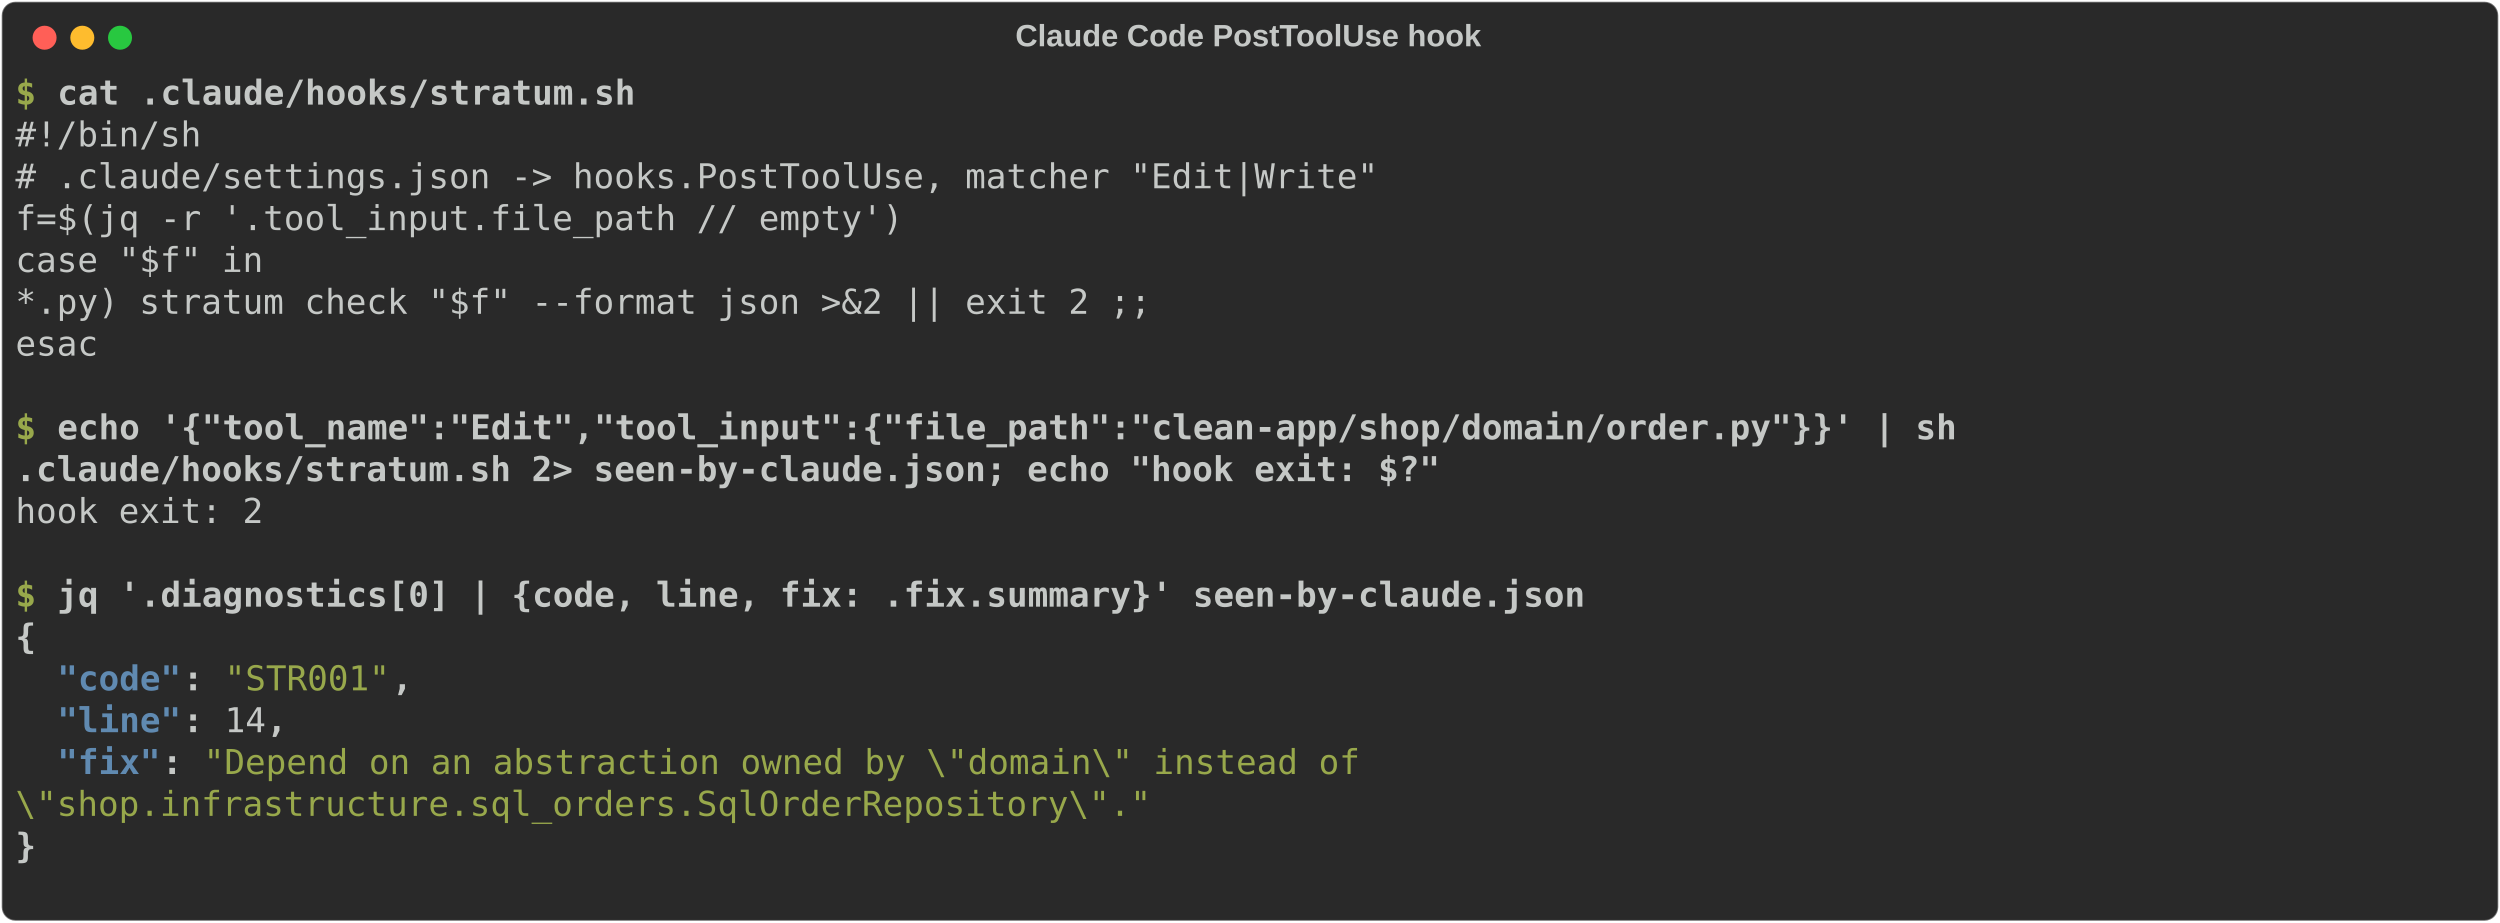
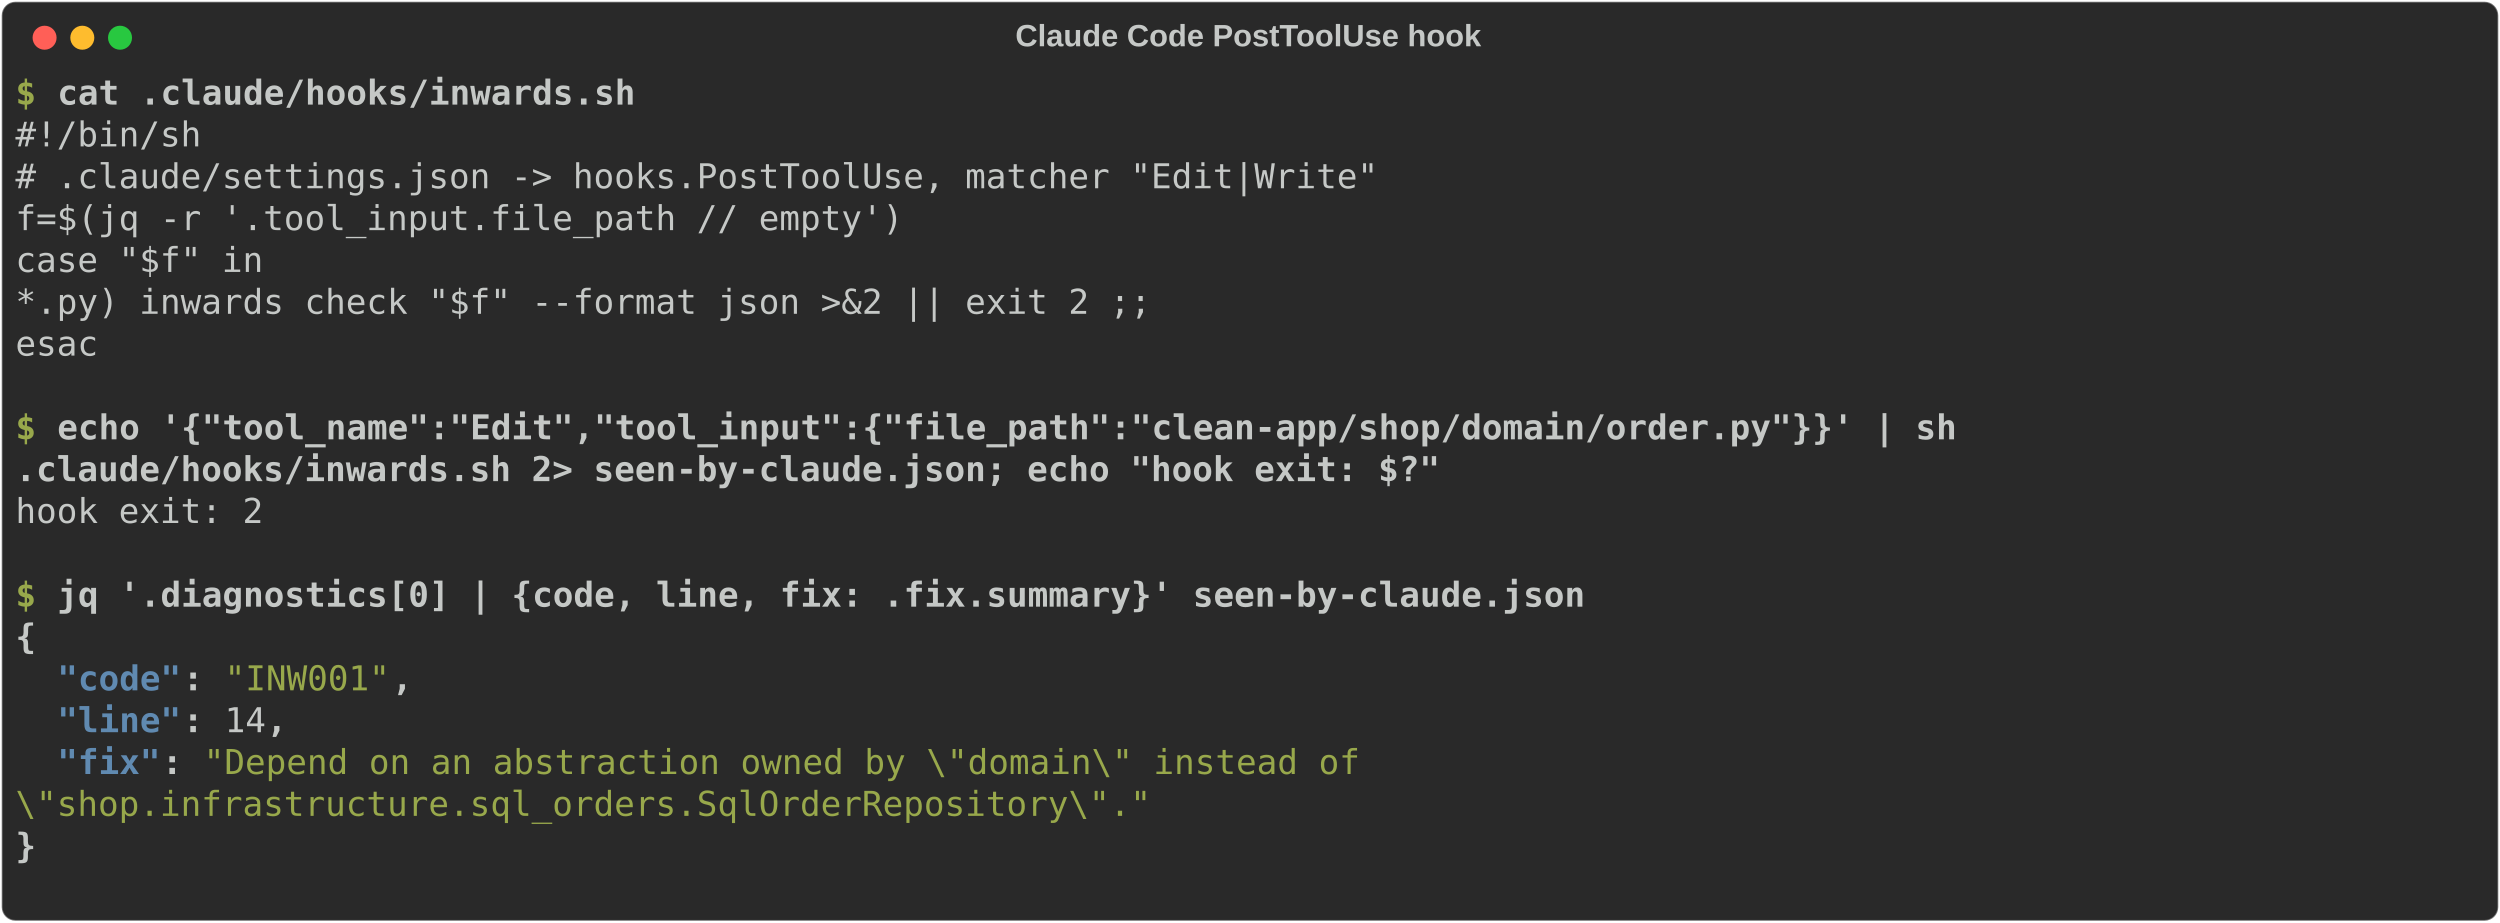
<svg xmlns="http://www.w3.org/2000/svg" width="1458" height="538" class="rich-terminal" viewBox="0 0 1458 538.0">
  <style>

    @font-face {
        font-family: "Fira Code";
        src: local("FiraCode-Regular");
        font-style: normal;
        font-weight: 400;
    }
    @font-face {
        font-family: "Fira Code";
        src: local("FiraCode-Bold");
        font-style: bold;
        font-weight: 700;
    }

-     .terminal-201145496-matrix {
+     .terminal-2380741701-matrix {
        font-family: Fira Code, monospace;
        font-size: 20px;
        line-height: 24.4px;
        font-variant-east-asian: full-width;
    }

-     .terminal-201145496-title {
+     .terminal-2380741701-title {
        font-size: 18px;
        font-weight: bold;
        font-family: arial;
    }

-     .terminal-201145496-r1 { fill: #98a84b;font-weight: bold }
- .terminal-201145496-r2 { fill: #c5c8c6;font-weight: bold }
- .terminal-201145496-r3 { fill: #c5c8c6 }
- .terminal-201145496-r4 { fill: #608ab1;font-weight: bold }
- .terminal-201145496-r5 { fill: #98a84b }
+     .terminal-2380741701-r1 { fill: #98a84b;font-weight: bold }
+ .terminal-2380741701-r2 { fill: #c5c8c6;font-weight: bold }
+ .terminal-2380741701-r3 { fill: #c5c8c6 }
+ .terminal-2380741701-r4 { fill: #608ab1;font-weight: bold }
+ .terminal-2380741701-r5 { fill: #98a84b }
    </style>
  <defs>
-     <clipPath id="terminal-201145496-clip-terminal">
+     <clipPath id="terminal-2380741701-clip-terminal">
      <rect x="0" y="0" width="1438.6" height="487.0" />
    </clipPath>
-     <clipPath id="terminal-201145496-line-0">
+     <clipPath id="terminal-2380741701-line-0">
      <rect x="0" y="1.5" width="1439.6" height="24.65" />
    </clipPath>
-     <clipPath id="terminal-201145496-line-1">
+     <clipPath id="terminal-2380741701-line-1">
      <rect x="0" y="25.9" width="1439.6" height="24.65" />
    </clipPath>
-     <clipPath id="terminal-201145496-line-2">
+     <clipPath id="terminal-2380741701-line-2">
      <rect x="0" y="50.3" width="1439.6" height="24.65" />
    </clipPath>
-     <clipPath id="terminal-201145496-line-3">
+     <clipPath id="terminal-2380741701-line-3">
      <rect x="0" y="74.7" width="1439.6" height="24.65" />
    </clipPath>
-     <clipPath id="terminal-201145496-line-4">
+     <clipPath id="terminal-2380741701-line-4">
      <rect x="0" y="99.1" width="1439.6" height="24.65" />
    </clipPath>
-     <clipPath id="terminal-201145496-line-5">
+     <clipPath id="terminal-2380741701-line-5">
      <rect x="0" y="123.5" width="1439.6" height="24.65" />
    </clipPath>
-     <clipPath id="terminal-201145496-line-6">
+     <clipPath id="terminal-2380741701-line-6">
      <rect x="0" y="147.9" width="1439.6" height="24.65" />
    </clipPath>
-     <clipPath id="terminal-201145496-line-7">
+     <clipPath id="terminal-2380741701-line-7">
      <rect x="0" y="172.3" width="1439.6" height="24.65" />
    </clipPath>
-     <clipPath id="terminal-201145496-line-8">
+     <clipPath id="terminal-2380741701-line-8">
      <rect x="0" y="196.7" width="1439.6" height="24.65" />
    </clipPath>
-     <clipPath id="terminal-201145496-line-9">
+     <clipPath id="terminal-2380741701-line-9">
      <rect x="0" y="221.1" width="1439.6" height="24.65" />
    </clipPath>
-     <clipPath id="terminal-201145496-line-10">
+     <clipPath id="terminal-2380741701-line-10">
      <rect x="0" y="245.5" width="1439.6" height="24.65" />
    </clipPath>
-     <clipPath id="terminal-201145496-line-11">
+     <clipPath id="terminal-2380741701-line-11">
      <rect x="0" y="269.9" width="1439.6" height="24.65" />
    </clipPath>
-     <clipPath id="terminal-201145496-line-12">
+     <clipPath id="terminal-2380741701-line-12">
      <rect x="0" y="294.3" width="1439.6" height="24.65" />
    </clipPath>
-     <clipPath id="terminal-201145496-line-13">
+     <clipPath id="terminal-2380741701-line-13">
      <rect x="0" y="318.7" width="1439.6" height="24.65" />
    </clipPath>
-     <clipPath id="terminal-201145496-line-14">
+     <clipPath id="terminal-2380741701-line-14">
      <rect x="0" y="343.1" width="1439.6" height="24.65" />
    </clipPath>
-     <clipPath id="terminal-201145496-line-15">
+     <clipPath id="terminal-2380741701-line-15">
      <rect x="0" y="367.5" width="1439.6" height="24.65" />
    </clipPath>
-     <clipPath id="terminal-201145496-line-16">
+     <clipPath id="terminal-2380741701-line-16">
      <rect x="0" y="391.9" width="1439.6" height="24.65" />
    </clipPath>
-     <clipPath id="terminal-201145496-line-17">
+     <clipPath id="terminal-2380741701-line-17">
      <rect x="0" y="416.3" width="1439.6" height="24.65" />
    </clipPath>
-     <clipPath id="terminal-201145496-line-18">
+     <clipPath id="terminal-2380741701-line-18">
      <rect x="0" y="440.7" width="1439.6" height="24.65" />
    </clipPath>
  </defs>
  <rect fill="#292929" stroke="rgba(255,255,255,0.35)" stroke-width="1" x="1" y="1" width="1456" height="536" rx="8" />
-   <text class="terminal-201145496-title" fill="#c5c8c6" text-anchor="middle" x="728" y="27">Claude Code PostToolUse hook</text>
+   <text class="terminal-2380741701-title" fill="#c5c8c6" text-anchor="middle" x="728" y="27">Claude Code PostToolUse hook</text>
  <g transform="translate(26,22)">
    <circle cx="0" cy="0" r="7" fill="#ff5f57" />
    <circle cx="22" cy="0" r="7" fill="#febc2e" />
    <circle cx="44" cy="0" r="7" fill="#28c840" />
  </g>
-   <g transform="translate(9, 41)" clip-path="url(#terminal-201145496-clip-terminal)">
-     <g class="terminal-201145496-matrix">
-       <text class="terminal-201145496-r1" x="0" y="20" textLength="24.4" clip-path="url(#terminal-201145496-line-0)">$ </text>
-       <text class="terminal-201145496-r2" x="24.4" y="20" textLength="341.6" clip-path="url(#terminal-201145496-line-0)">cat .claude/hooks/stratum.sh</text>
-       <text class="terminal-201145496-r3" x="1439.6" y="20" textLength="12.2" clip-path="url(#terminal-201145496-line-0)">
+   <g transform="translate(9, 41)" clip-path="url(#terminal-2380741701-clip-terminal)">
+     <g class="terminal-2380741701-matrix">
+       <text class="terminal-2380741701-r1" x="0" y="20" textLength="24.4" clip-path="url(#terminal-2380741701-line-0)">$ </text>
+       <text class="terminal-2380741701-r2" x="24.4" y="20" textLength="341.6" clip-path="url(#terminal-2380741701-line-0)">cat .claude/hooks/inwards.sh</text>
+       <text class="terminal-2380741701-r3" x="1439.6" y="20" textLength="12.2" clip-path="url(#terminal-2380741701-line-0)">
</text>
-       <text class="terminal-201145496-r3" x="0" y="44.4" textLength="109.8" clip-path="url(#terminal-201145496-line-1)">#!/bin/sh</text>
-       <text class="terminal-201145496-r3" x="1439.6" y="44.4" textLength="12.2" clip-path="url(#terminal-201145496-line-1)">
+       <text class="terminal-2380741701-r3" x="0" y="44.4" textLength="109.8" clip-path="url(#terminal-2380741701-line-1)">#!/bin/sh</text>
+       <text class="terminal-2380741701-r3" x="1439.6" y="44.4" textLength="12.2" clip-path="url(#terminal-2380741701-line-1)">
</text>
-       <text class="terminal-201145496-r3" x="0" y="68.8" textLength="805.2" clip-path="url(#terminal-201145496-line-2)"># .claude/settings.json -&gt; hooks.PostToolUse, matcher "Edit|Write"</text>
-       <text class="terminal-201145496-r3" x="1439.6" y="68.8" textLength="12.2" clip-path="url(#terminal-201145496-line-2)">
+       <text class="terminal-2380741701-r3" x="0" y="68.8" textLength="805.2" clip-path="url(#terminal-2380741701-line-2)"># .claude/settings.json -&gt; hooks.PostToolUse, matcher "Edit|Write"</text>
+       <text class="terminal-2380741701-r3" x="1439.6" y="68.8" textLength="12.2" clip-path="url(#terminal-2380741701-line-2)">
</text>
-       <text class="terminal-201145496-r3" x="0" y="93.2" textLength="524.6" clip-path="url(#terminal-201145496-line-3)">f=$(jq -r '.tool_input.file_path // empty')</text>
-       <text class="terminal-201145496-r3" x="1439.6" y="93.2" textLength="12.2" clip-path="url(#terminal-201145496-line-3)">
+       <text class="terminal-2380741701-r3" x="0" y="93.2" textLength="524.6" clip-path="url(#terminal-2380741701-line-3)">f=$(jq -r '.tool_input.file_path // empty')</text>
+       <text class="terminal-2380741701-r3" x="1439.6" y="93.2" textLength="12.2" clip-path="url(#terminal-2380741701-line-3)">
</text>
-       <text class="terminal-201145496-r3" x="0" y="117.6" textLength="146.4" clip-path="url(#terminal-201145496-line-4)">case "$f" in</text>
-       <text class="terminal-201145496-r3" x="1439.6" y="117.6" textLength="12.2" clip-path="url(#terminal-201145496-line-4)">
+       <text class="terminal-2380741701-r3" x="0" y="117.6" textLength="146.4" clip-path="url(#terminal-2380741701-line-4)">case "$f" in</text>
+       <text class="terminal-2380741701-r3" x="1439.6" y="117.6" textLength="12.2" clip-path="url(#terminal-2380741701-line-4)">
</text>
-       <text class="terminal-201145496-r3" x="0" y="142" textLength="695.4" clip-path="url(#terminal-201145496-line-5)">  *.py) stratum check "$f" --format json &gt;&amp;2 || exit 2 ;;</text>
-       <text class="terminal-201145496-r3" x="1439.6" y="142" textLength="12.2" clip-path="url(#terminal-201145496-line-5)">
+       <text class="terminal-2380741701-r3" x="0" y="142" textLength="695.4" clip-path="url(#terminal-2380741701-line-5)">  *.py) inwards check "$f" --format json &gt;&amp;2 || exit 2 ;;</text>
+       <text class="terminal-2380741701-r3" x="1439.6" y="142" textLength="12.2" clip-path="url(#terminal-2380741701-line-5)">
</text>
-       <text class="terminal-201145496-r3" x="0" y="166.4" textLength="48.8" clip-path="url(#terminal-201145496-line-6)">esac</text>
-       <text class="terminal-201145496-r3" x="1439.6" y="166.4" textLength="12.2" clip-path="url(#terminal-201145496-line-6)">
+       <text class="terminal-2380741701-r3" x="0" y="166.4" textLength="48.8" clip-path="url(#terminal-2380741701-line-6)">esac</text>
+       <text class="terminal-2380741701-r3" x="1439.6" y="166.4" textLength="12.2" clip-path="url(#terminal-2380741701-line-6)">
</text>
-       <text class="terminal-201145496-r3" x="1439.6" y="190.8" textLength="12.2" clip-path="url(#terminal-201145496-line-7)">
+       <text class="terminal-2380741701-r3" x="1439.6" y="190.8" textLength="12.2" clip-path="url(#terminal-2380741701-line-7)">
</text>
-       <text class="terminal-201145496-r1" x="0" y="215.2" textLength="24.4" clip-path="url(#terminal-201145496-line-8)">$ </text>
-       <text class="terminal-201145496-r2" x="24.4" y="215.2" textLength="1134.6" clip-path="url(#terminal-201145496-line-8)">echo '{"tool_name":"Edit","tool_input":{"file_path":"clean-app/shop/domain/order.py"}}' | sh </text>
-       <text class="terminal-201145496-r3" x="1439.6" y="215.2" textLength="12.2" clip-path="url(#terminal-201145496-line-8)">
+       <text class="terminal-2380741701-r1" x="0" y="215.2" textLength="24.4" clip-path="url(#terminal-2380741701-line-8)">$ </text>
+       <text class="terminal-2380741701-r2" x="24.4" y="215.2" textLength="1134.6" clip-path="url(#terminal-2380741701-line-8)">echo '{"tool_name":"Edit","tool_input":{"file_path":"clean-app/shop/domain/order.py"}}' | sh </text>
+       <text class="terminal-2380741701-r3" x="1439.6" y="215.2" textLength="12.2" clip-path="url(#terminal-2380741701-line-8)">
</text>
-       <text class="terminal-201145496-r2" x="0" y="239.6" textLength="841.8" clip-path="url(#terminal-201145496-line-9)">.claude/hooks/stratum.sh 2&gt; seen-by-claude.json; echo "hook exit: $?"</text>
-       <text class="terminal-201145496-r3" x="1439.6" y="239.6" textLength="12.2" clip-path="url(#terminal-201145496-line-9)">
+       <text class="terminal-2380741701-r2" x="0" y="239.6" textLength="841.8" clip-path="url(#terminal-2380741701-line-9)">.claude/hooks/inwards.sh 2&gt; seen-by-claude.json; echo "hook exit: $?"</text>
+       <text class="terminal-2380741701-r3" x="1439.6" y="239.6" textLength="12.2" clip-path="url(#terminal-2380741701-line-9)">
</text>
-       <text class="terminal-201145496-r3" x="0" y="264" textLength="146.4" clip-path="url(#terminal-201145496-line-10)">hook exit: 2</text>
-       <text class="terminal-201145496-r3" x="1439.6" y="264" textLength="12.2" clip-path="url(#terminal-201145496-line-10)">
+       <text class="terminal-2380741701-r3" x="0" y="264" textLength="146.4" clip-path="url(#terminal-2380741701-line-10)">hook exit: 2</text>
+       <text class="terminal-2380741701-r3" x="1439.6" y="264" textLength="12.2" clip-path="url(#terminal-2380741701-line-10)">
</text>
-       <text class="terminal-201145496-r3" x="1439.6" y="288.4" textLength="12.2" clip-path="url(#terminal-201145496-line-11)">
+       <text class="terminal-2380741701-r3" x="1439.6" y="288.4" textLength="12.2" clip-path="url(#terminal-2380741701-line-11)">
</text>
-       <text class="terminal-201145496-r1" x="0" y="312.8" textLength="24.4" clip-path="url(#terminal-201145496-line-12)">$ </text>
-       <text class="terminal-201145496-r2" x="24.4" y="312.8" textLength="902.8" clip-path="url(#terminal-201145496-line-12)">jq '.diagnostics[0] | {code, line, fix: .fix.summary}' seen-by-claude.json</text>
-       <text class="terminal-201145496-r3" x="1439.6" y="312.8" textLength="12.2" clip-path="url(#terminal-201145496-line-12)">
+       <text class="terminal-2380741701-r1" x="0" y="312.8" textLength="24.4" clip-path="url(#terminal-2380741701-line-12)">$ </text>
+       <text class="terminal-2380741701-r2" x="24.4" y="312.8" textLength="902.8" clip-path="url(#terminal-2380741701-line-12)">jq '.diagnostics[0] | {code, line, fix: .fix.summary}' seen-by-claude.json</text>
+       <text class="terminal-2380741701-r3" x="1439.6" y="312.8" textLength="12.2" clip-path="url(#terminal-2380741701-line-12)">
</text>
-       <text class="terminal-201145496-r2" x="0" y="337.2" textLength="12.2" clip-path="url(#terminal-201145496-line-13)">{</text>
-       <text class="terminal-201145496-r3" x="1439.6" y="337.2" textLength="12.2" clip-path="url(#terminal-201145496-line-13)">
+       <text class="terminal-2380741701-r2" x="0" y="337.2" textLength="12.2" clip-path="url(#terminal-2380741701-line-13)">{</text>
+       <text class="terminal-2380741701-r3" x="1439.6" y="337.2" textLength="12.2" clip-path="url(#terminal-2380741701-line-13)">
</text>
-       <text class="terminal-201145496-r4" x="24.4" y="361.6" textLength="73.2" clip-path="url(#terminal-201145496-line-14)">"code"</text>
-       <text class="terminal-201145496-r2" x="97.6" y="361.6" textLength="12.2" clip-path="url(#terminal-201145496-line-14)">:</text>
-       <text class="terminal-201145496-r5" x="122" y="361.6" textLength="97.6" clip-path="url(#terminal-201145496-line-14)">"STR001"</text>
-       <text class="terminal-201145496-r2" x="219.6" y="361.6" textLength="12.2" clip-path="url(#terminal-201145496-line-14)">,</text>
-       <text class="terminal-201145496-r3" x="1439.6" y="361.6" textLength="12.2" clip-path="url(#terminal-201145496-line-14)">
+       <text class="terminal-2380741701-r4" x="24.4" y="361.6" textLength="73.2" clip-path="url(#terminal-2380741701-line-14)">"code"</text>
+       <text class="terminal-2380741701-r2" x="97.6" y="361.6" textLength="12.2" clip-path="url(#terminal-2380741701-line-14)">:</text>
+       <text class="terminal-2380741701-r5" x="122" y="361.6" textLength="97.6" clip-path="url(#terminal-2380741701-line-14)">"INW001"</text>
+       <text class="terminal-2380741701-r2" x="219.6" y="361.6" textLength="12.2" clip-path="url(#terminal-2380741701-line-14)">,</text>
+       <text class="terminal-2380741701-r3" x="1439.6" y="361.6" textLength="12.2" clip-path="url(#terminal-2380741701-line-14)">
</text>
-       <text class="terminal-201145496-r4" x="24.4" y="386" textLength="73.2" clip-path="url(#terminal-201145496-line-15)">"line"</text>
-       <text class="terminal-201145496-r2" x="97.6" y="386" textLength="12.2" clip-path="url(#terminal-201145496-line-15)">:</text>
-       <text class="terminal-201145496-r3" x="122" y="386" textLength="24.4" clip-path="url(#terminal-201145496-line-15)">14</text>
-       <text class="terminal-201145496-r2" x="146.4" y="386" textLength="12.2" clip-path="url(#terminal-201145496-line-15)">,</text>
-       <text class="terminal-201145496-r3" x="1439.6" y="386" textLength="12.2" clip-path="url(#terminal-201145496-line-15)">
+       <text class="terminal-2380741701-r4" x="24.4" y="386" textLength="73.2" clip-path="url(#terminal-2380741701-line-15)">"line"</text>
+       <text class="terminal-2380741701-r2" x="97.6" y="386" textLength="12.2" clip-path="url(#terminal-2380741701-line-15)">:</text>
+       <text class="terminal-2380741701-r3" x="122" y="386" textLength="24.4" clip-path="url(#terminal-2380741701-line-15)">14</text>
+       <text class="terminal-2380741701-r2" x="146.4" y="386" textLength="12.2" clip-path="url(#terminal-2380741701-line-15)">,</text>
+       <text class="terminal-2380741701-r3" x="1439.6" y="386" textLength="12.2" clip-path="url(#terminal-2380741701-line-15)">
</text>
-       <text class="terminal-201145496-r4" x="24.4" y="410.4" textLength="61" clip-path="url(#terminal-201145496-line-16)">"fix"</text>
-       <text class="terminal-201145496-r2" x="85.4" y="410.4" textLength="12.2" clip-path="url(#terminal-201145496-line-16)">:</text>
-       <text class="terminal-201145496-r5" x="109.8" y="410.4" textLength="695.4" clip-path="url(#terminal-201145496-line-16)">"Depend on an abstraction owned by \"domain\" instead of </text>
-       <text class="terminal-201145496-r3" x="1439.6" y="410.4" textLength="12.2" clip-path="url(#terminal-201145496-line-16)">
+       <text class="terminal-2380741701-r4" x="24.4" y="410.4" textLength="61" clip-path="url(#terminal-2380741701-line-16)">"fix"</text>
+       <text class="terminal-2380741701-r2" x="85.4" y="410.4" textLength="12.2" clip-path="url(#terminal-2380741701-line-16)">:</text>
+       <text class="terminal-2380741701-r5" x="109.8" y="410.4" textLength="695.4" clip-path="url(#terminal-2380741701-line-16)">"Depend on an abstraction owned by \"domain\" instead of </text>
+       <text class="terminal-2380741701-r3" x="1439.6" y="410.4" textLength="12.2" clip-path="url(#terminal-2380741701-line-16)">
</text>
-       <text class="terminal-201145496-r5" x="0" y="434.8" textLength="671" clip-path="url(#terminal-201145496-line-17)">\"shop.infrastructure.sql_orders.SqlOrderRepository\"."</text>
-       <text class="terminal-201145496-r3" x="1439.6" y="434.8" textLength="12.2" clip-path="url(#terminal-201145496-line-17)">
+       <text class="terminal-2380741701-r5" x="0" y="434.8" textLength="671" clip-path="url(#terminal-2380741701-line-17)">\"shop.infrastructure.sql_orders.SqlOrderRepository\"."</text>
+       <text class="terminal-2380741701-r3" x="1439.6" y="434.8" textLength="12.2" clip-path="url(#terminal-2380741701-line-17)">
</text>
-       <text class="terminal-201145496-r2" x="0" y="459.2" textLength="12.2" clip-path="url(#terminal-201145496-line-18)">}</text>
-       <text class="terminal-201145496-r3" x="1439.6" y="459.2" textLength="12.2" clip-path="url(#terminal-201145496-line-18)">
+       <text class="terminal-2380741701-r2" x="0" y="459.2" textLength="12.2" clip-path="url(#terminal-2380741701-line-18)">}</text>
+       <text class="terminal-2380741701-r3" x="1439.6" y="459.2" textLength="12.2" clip-path="url(#terminal-2380741701-line-18)">
</text>
-       <text class="terminal-201145496-r3" x="1439.6" y="483.6" textLength="12.2" clip-path="url(#terminal-201145496-line-19)">
+       <text class="terminal-2380741701-r3" x="1439.6" y="483.6" textLength="12.2" clip-path="url(#terminal-2380741701-line-19)">
</text>
    </g>
  </g>
</svg>
